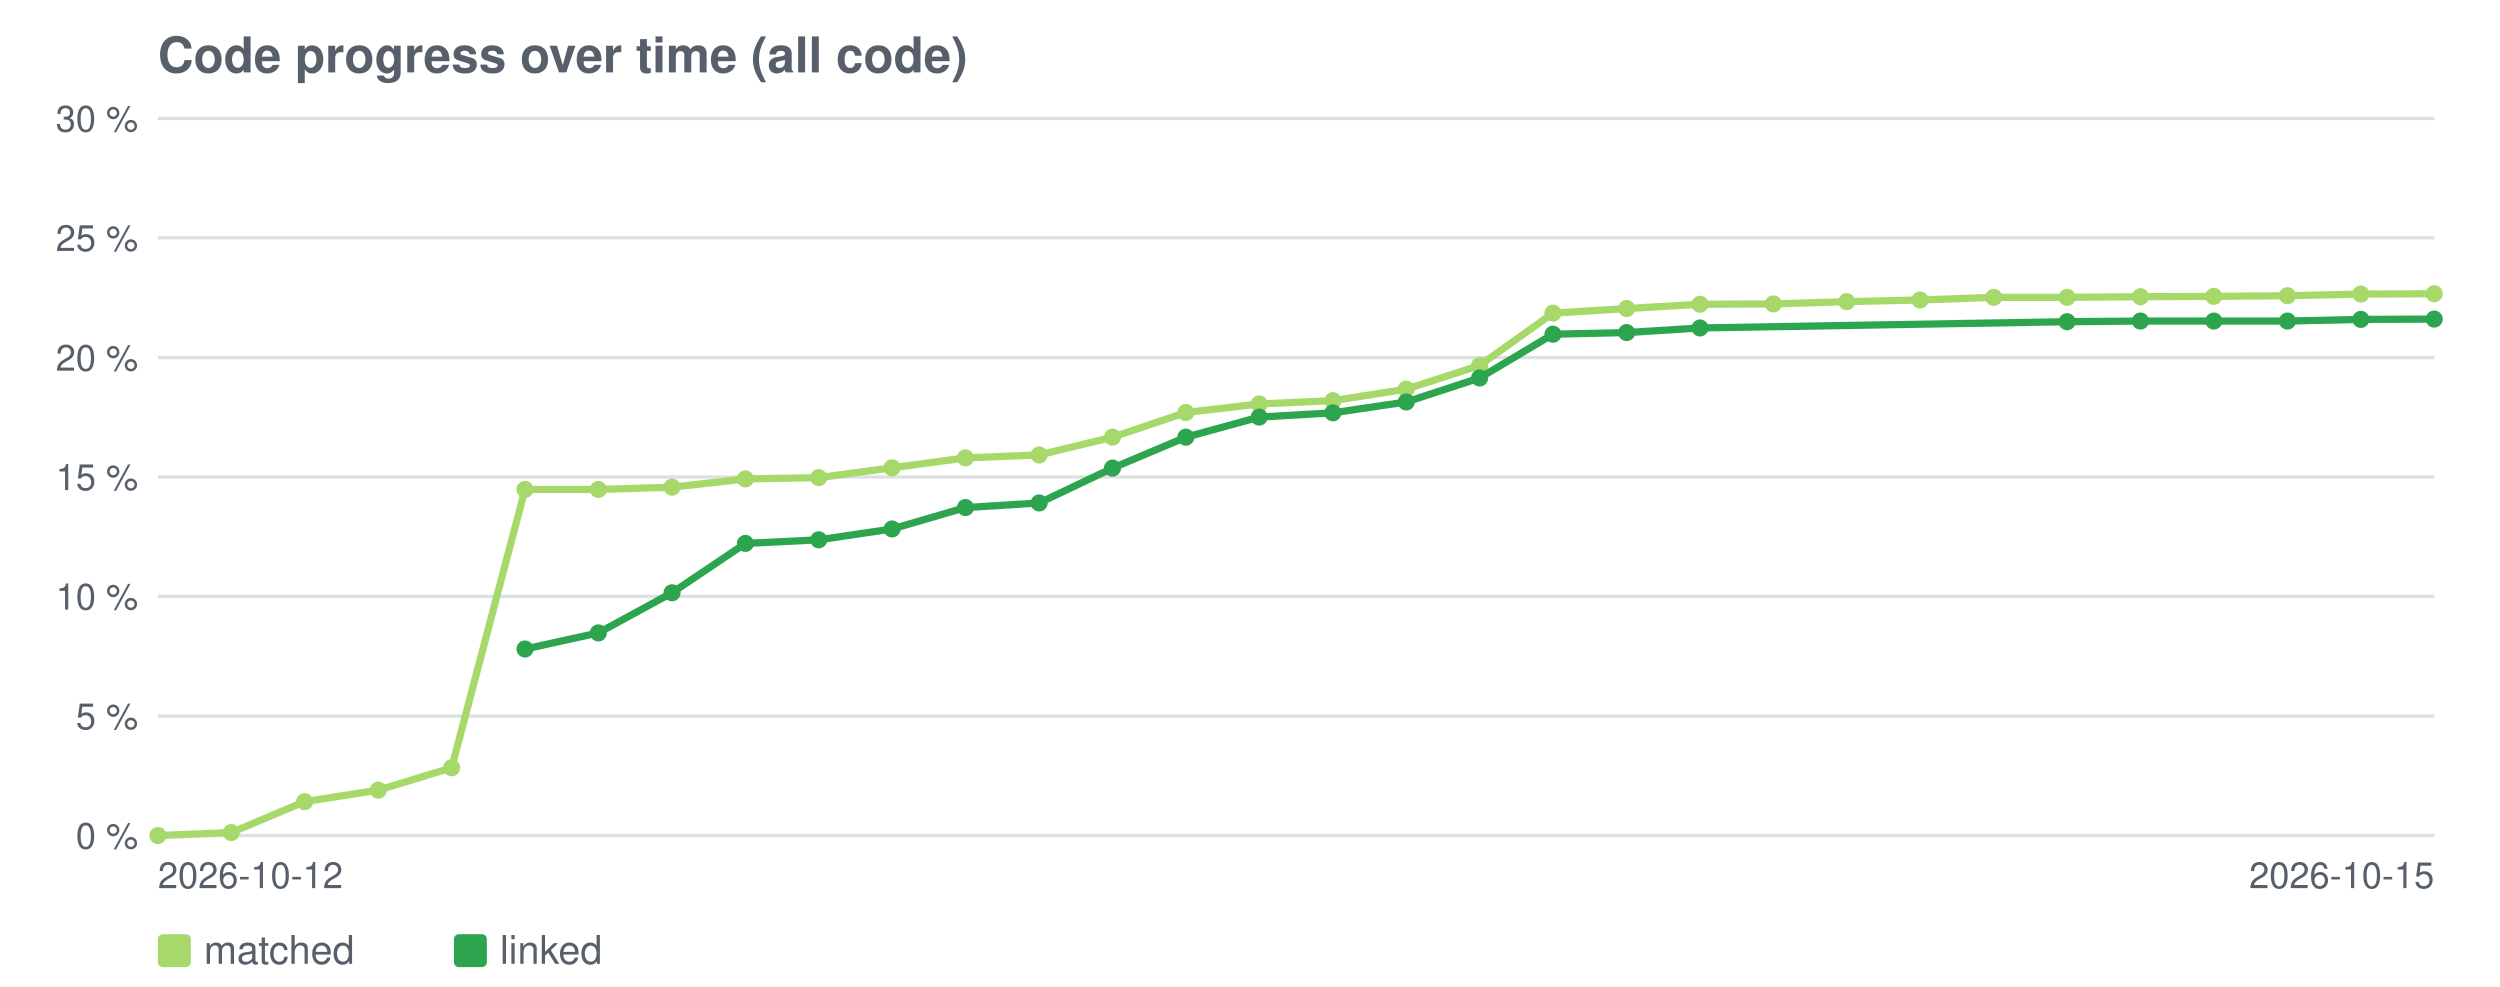
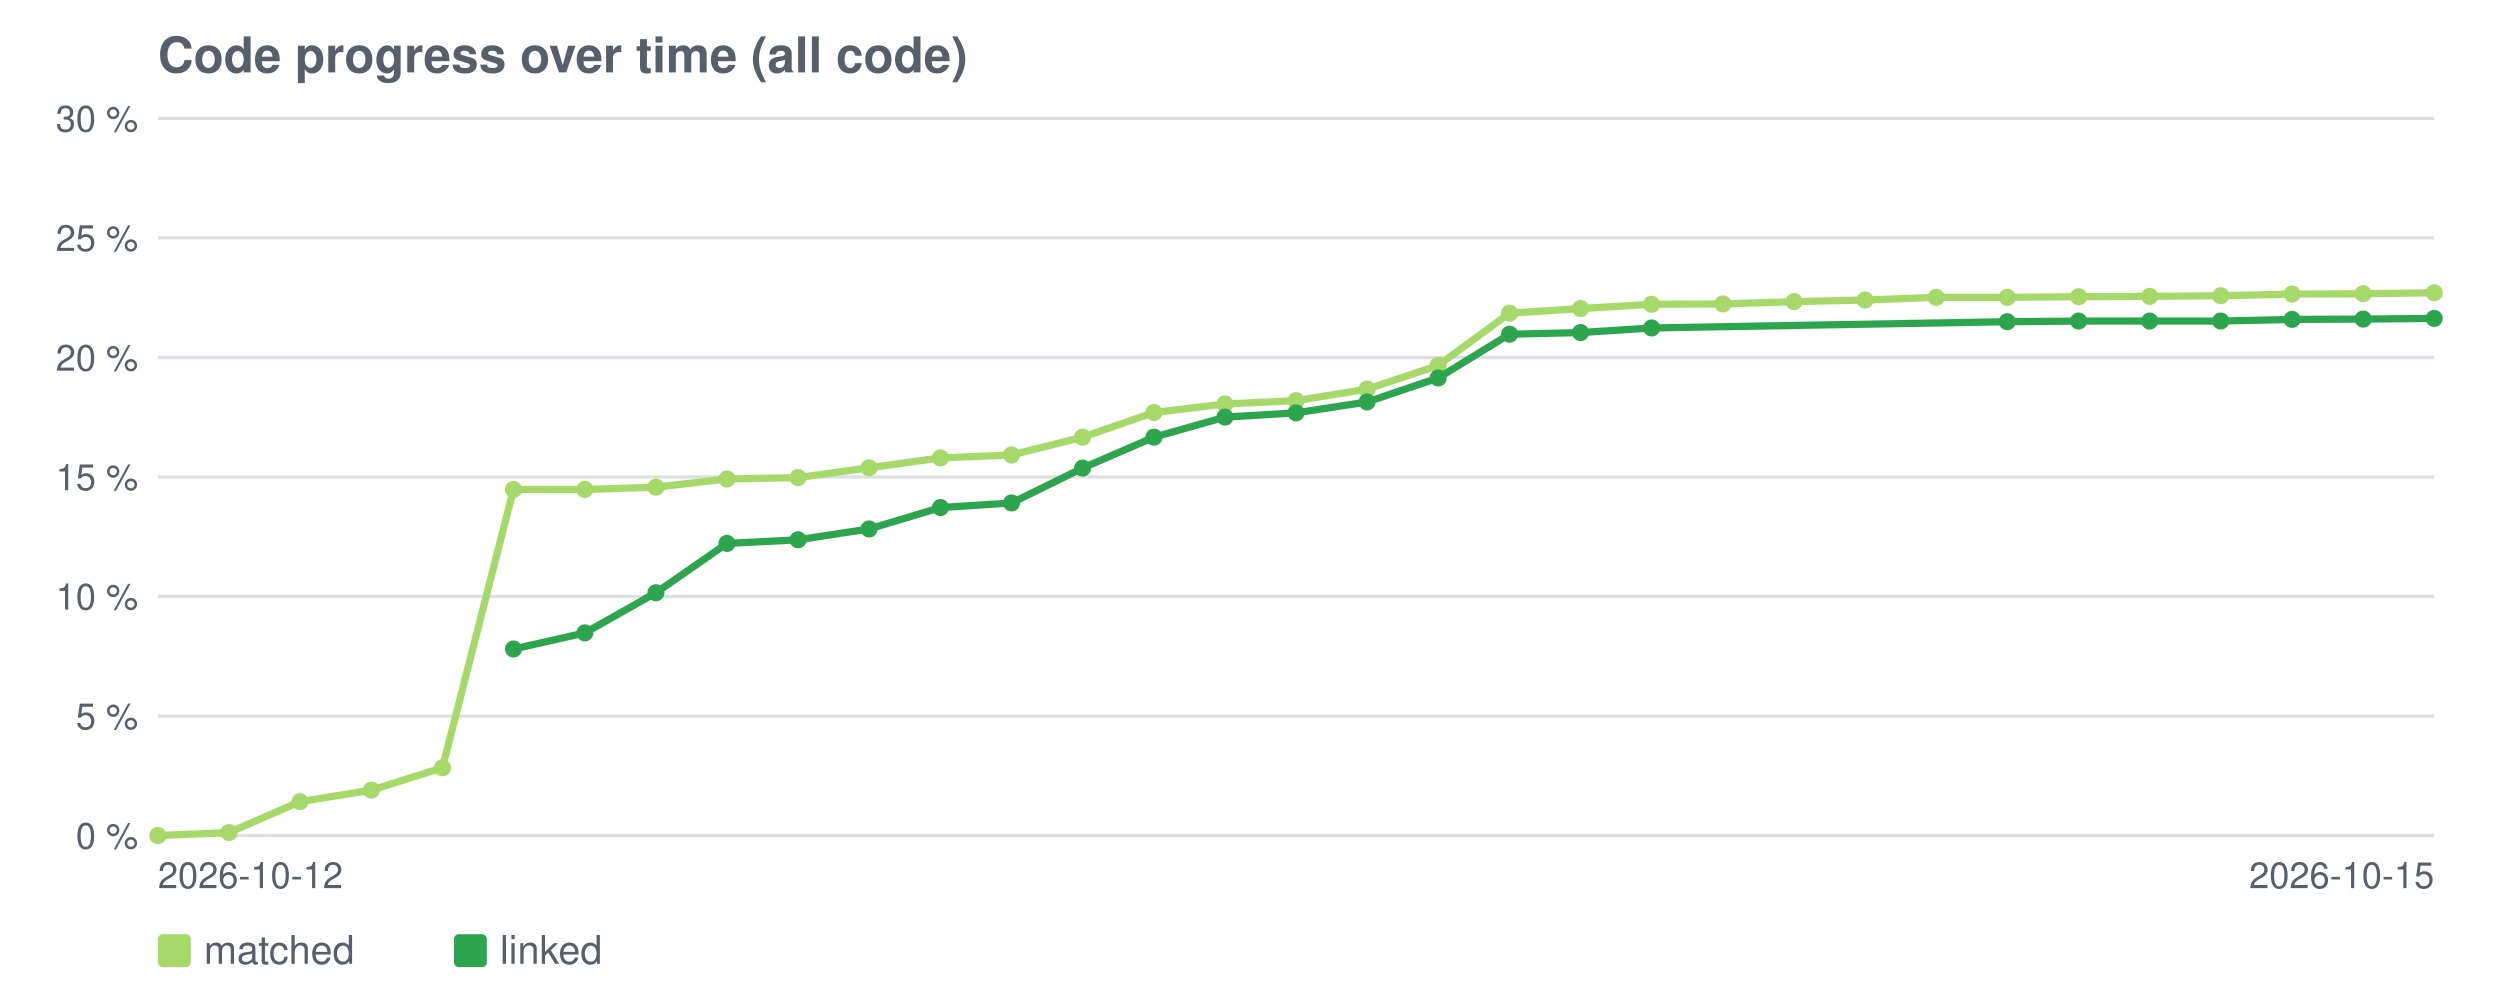
<svg xmlns="http://www.w3.org/2000/svg" width="760" height="300" viewBox="0 0 760 300" font-family="-apple-system, Segoe UI, Helvetica, Arial, sans-serif">
  <text x="48" y="22" font-size="15" font-weight="600" fill="#57606a">Code progress over time (all code)</text>
  <line x1="48" y1="254.0" x2="740" y2="254.0" stroke="#8c959f" stroke-opacity="0.3" />
  <text x="42" y="258.0" font-size="11" fill="#57606a" text-anchor="end">0 %</text>
  <line x1="48" y1="217.7" x2="740" y2="217.7" stroke="#8c959f" stroke-opacity="0.3" />
  <text x="42" y="221.7" font-size="11" fill="#57606a" text-anchor="end">5 %</text>
  <line x1="48" y1="181.3" x2="740" y2="181.3" stroke="#8c959f" stroke-opacity="0.3" />
  <text x="42" y="185.3" font-size="11" fill="#57606a" text-anchor="end">10 %</text>
  <line x1="48" y1="145.0" x2="740" y2="145.0" stroke="#8c959f" stroke-opacity="0.3" />
  <text x="42" y="149.0" font-size="11" fill="#57606a" text-anchor="end">15 %</text>
  <line x1="48" y1="108.7" x2="740" y2="108.7" stroke="#8c959f" stroke-opacity="0.3" />
  <text x="42" y="112.7" font-size="11" fill="#57606a" text-anchor="end">20 %</text>
  <line x1="48" y1="72.3" x2="740" y2="72.3" stroke="#8c959f" stroke-opacity="0.3" />
  <text x="42" y="76.3" font-size="11" fill="#57606a" text-anchor="end">25 %</text>
  <line x1="48" y1="36.0" x2="740" y2="36.0" stroke="#8c959f" stroke-opacity="0.3" />
  <text x="42" y="40.0" font-size="11" fill="#57606a" text-anchor="end">30 %</text>
-   <polyline points="48.0,254.0 70.3,253.1 92.6,243.7 115.0,240.2 137.3,233.4 159.6,148.8 181.9,148.8 204.3,148.1 226.6,145.6 248.9,145.2 271.2,142.2 293.5,139.2 315.9,138.3 338.2,132.9 360.5,125.4 382.8,122.8 405.2,121.8 427.5,118.3 449.8,111.1 472.1,95.2 494.5,93.8 516.8,92.5 539.1,92.4 561.4,91.7 583.7,91.2 606.1,90.4 628.4,90.4 650.7,90.2 673.0,90.1 695.4,89.9 717.7,89.4 740.0,89.3" fill="none" stroke="#a6d96a" stroke-width="2.2" />
+   <polyline points="48.0,254.0 69.6,253.1 91.2,243.7 112.9,240.2 134.5,233.4 156.1,148.8 177.8,148.8 199.4,148.1 221.0,145.6 242.6,145.2 264.2,142.2 285.9,139.2 307.5,138.3 329.1,132.9 350.8,125.4 372.4,122.8 394.0,121.8 415.6,118.3 437.2,111.1 458.9,95.2 480.5,93.8 502.1,92.5 523.8,92.4 545.4,91.7 567.0,91.2 588.6,90.4 610.2,90.4 631.9,90.2 653.5,90.1 675.1,89.9 696.8,89.4 718.4,89.3 740.0,89.0" fill="none" stroke="#a6d96a" stroke-width="2.2" />
  <circle cx="48.0" cy="254.0" r="2.6" fill="#a6d96a" />
-   <circle cx="70.3" cy="253.1" r="2.6" fill="#a6d96a" />
-   <circle cx="92.6" cy="243.7" r="2.6" fill="#a6d96a" />
-   <circle cx="115.0" cy="240.2" r="2.6" fill="#a6d96a" />
-   <circle cx="137.3" cy="233.4" r="2.6" fill="#a6d96a" />
-   <circle cx="159.6" cy="148.8" r="2.6" fill="#a6d96a" />
-   <circle cx="181.9" cy="148.8" r="2.6" fill="#a6d96a" />
-   <circle cx="204.3" cy="148.1" r="2.6" fill="#a6d96a" />
-   <circle cx="226.6" cy="145.6" r="2.6" fill="#a6d96a" />
-   <circle cx="248.9" cy="145.2" r="2.6" fill="#a6d96a" />
-   <circle cx="271.2" cy="142.2" r="2.6" fill="#a6d96a" />
-   <circle cx="293.5" cy="139.2" r="2.6" fill="#a6d96a" />
-   <circle cx="315.9" cy="138.3" r="2.6" fill="#a6d96a" />
-   <circle cx="338.2" cy="132.9" r="2.6" fill="#a6d96a" />
-   <circle cx="360.5" cy="125.4" r="2.6" fill="#a6d96a" />
-   <circle cx="382.8" cy="122.8" r="2.6" fill="#a6d96a" />
-   <circle cx="405.2" cy="121.8" r="2.6" fill="#a6d96a" />
-   <circle cx="427.5" cy="118.3" r="2.6" fill="#a6d96a" />
-   <circle cx="449.8" cy="111.1" r="2.6" fill="#a6d96a" />
-   <circle cx="472.1" cy="95.2" r="2.6" fill="#a6d96a" />
-   <circle cx="494.5" cy="93.8" r="2.6" fill="#a6d96a" />
-   <circle cx="516.8" cy="92.5" r="2.6" fill="#a6d96a" />
-   <circle cx="539.1" cy="92.4" r="2.6" fill="#a6d96a" />
-   <circle cx="561.4" cy="91.7" r="2.6" fill="#a6d96a" />
-   <circle cx="583.7" cy="91.2" r="2.6" fill="#a6d96a" />
-   <circle cx="606.1" cy="90.4" r="2.6" fill="#a6d96a" />
-   <circle cx="628.4" cy="90.4" r="2.6" fill="#a6d96a" />
-   <circle cx="650.7" cy="90.2" r="2.6" fill="#a6d96a" />
-   <circle cx="673.0" cy="90.1" r="2.6" fill="#a6d96a" />
-   <circle cx="695.4" cy="89.9" r="2.6" fill="#a6d96a" />
-   <circle cx="717.7" cy="89.4" r="2.6" fill="#a6d96a" />
-   <circle cx="740.0" cy="89.3" r="2.6" fill="#a6d96a" />
+   <circle cx="69.6" cy="253.1" r="2.6" fill="#a6d96a" />
+   <circle cx="91.2" cy="243.7" r="2.6" fill="#a6d96a" />
+   <circle cx="112.9" cy="240.2" r="2.6" fill="#a6d96a" />
+   <circle cx="134.5" cy="233.4" r="2.6" fill="#a6d96a" />
+   <circle cx="156.1" cy="148.8" r="2.6" fill="#a6d96a" />
+   <circle cx="177.8" cy="148.8" r="2.6" fill="#a6d96a" />
+   <circle cx="199.4" cy="148.1" r="2.6" fill="#a6d96a" />
+   <circle cx="221.0" cy="145.6" r="2.6" fill="#a6d96a" />
+   <circle cx="242.6" cy="145.2" r="2.6" fill="#a6d96a" />
+   <circle cx="264.2" cy="142.2" r="2.6" fill="#a6d96a" />
+   <circle cx="285.9" cy="139.2" r="2.6" fill="#a6d96a" />
+   <circle cx="307.5" cy="138.3" r="2.6" fill="#a6d96a" />
+   <circle cx="329.1" cy="132.9" r="2.6" fill="#a6d96a" />
+   <circle cx="350.8" cy="125.4" r="2.6" fill="#a6d96a" />
+   <circle cx="372.4" cy="122.8" r="2.6" fill="#a6d96a" />
+   <circle cx="394.0" cy="121.8" r="2.6" fill="#a6d96a" />
+   <circle cx="415.6" cy="118.3" r="2.6" fill="#a6d96a" />
+   <circle cx="437.2" cy="111.1" r="2.6" fill="#a6d96a" />
+   <circle cx="458.9" cy="95.2" r="2.6" fill="#a6d96a" />
+   <circle cx="480.5" cy="93.8" r="2.6" fill="#a6d96a" />
+   <circle cx="502.1" cy="92.5" r="2.6" fill="#a6d96a" />
+   <circle cx="523.8" cy="92.4" r="2.6" fill="#a6d96a" />
+   <circle cx="545.4" cy="91.7" r="2.6" fill="#a6d96a" />
+   <circle cx="567.0" cy="91.2" r="2.6" fill="#a6d96a" />
+   <circle cx="588.6" cy="90.4" r="2.6" fill="#a6d96a" />
+   <circle cx="610.2" cy="90.4" r="2.6" fill="#a6d96a" />
+   <circle cx="631.9" cy="90.2" r="2.6" fill="#a6d96a" />
+   <circle cx="653.5" cy="90.1" r="2.6" fill="#a6d96a" />
+   <circle cx="675.1" cy="89.9" r="2.6" fill="#a6d96a" />
+   <circle cx="696.8" cy="89.4" r="2.6" fill="#a6d96a" />
+   <circle cx="718.4" cy="89.3" r="2.6" fill="#a6d96a" />
+   <circle cx="740.0" cy="89.0" r="2.6" fill="#a6d96a" />
  <rect x="48" y="284" width="10" height="10" rx="1.5" fill="#a6d96a" />
  <text x="62" y="293" font-size="12" fill="#57606a">matched</text>
-   <polyline points="159.6,197.3 181.9,192.4 204.3,180.2 226.6,165.2 248.9,164.1 271.2,160.8 293.5,154.3 315.9,152.9 338.2,142.3 360.5,132.9 382.8,126.8 405.2,125.5 427.5,122.2 449.8,114.9 472.1,101.6 494.5,101.1 516.8,99.7 628.4,97.8 650.7,97.6 673.0,97.6 695.4,97.6 717.7,97.1 740.0,97.0" fill="none" stroke="#2da44e" stroke-width="2.2" />
-   <circle cx="159.6" cy="197.3" r="2.6" fill="#2da44e" />
-   <circle cx="181.9" cy="192.4" r="2.6" fill="#2da44e" />
-   <circle cx="204.3" cy="180.2" r="2.6" fill="#2da44e" />
-   <circle cx="226.6" cy="165.2" r="2.6" fill="#2da44e" />
-   <circle cx="248.9" cy="164.1" r="2.6" fill="#2da44e" />
-   <circle cx="271.2" cy="160.8" r="2.6" fill="#2da44e" />
-   <circle cx="293.5" cy="154.3" r="2.6" fill="#2da44e" />
-   <circle cx="315.9" cy="152.9" r="2.6" fill="#2da44e" />
-   <circle cx="338.2" cy="142.3" r="2.6" fill="#2da44e" />
-   <circle cx="360.5" cy="132.9" r="2.6" fill="#2da44e" />
-   <circle cx="382.8" cy="126.8" r="2.6" fill="#2da44e" />
-   <circle cx="405.2" cy="125.5" r="2.6" fill="#2da44e" />
-   <circle cx="427.5" cy="122.2" r="2.6" fill="#2da44e" />
-   <circle cx="449.8" cy="114.9" r="2.6" fill="#2da44e" />
-   <circle cx="472.1" cy="101.6" r="2.6" fill="#2da44e" />
-   <circle cx="494.5" cy="101.1" r="2.6" fill="#2da44e" />
-   <circle cx="516.8" cy="99.7" r="2.6" fill="#2da44e" />
-   <circle cx="628.4" cy="97.8" r="2.6" fill="#2da44e" />
-   <circle cx="650.7" cy="97.6" r="2.6" fill="#2da44e" />
-   <circle cx="673.0" cy="97.6" r="2.6" fill="#2da44e" />
-   <circle cx="695.4" cy="97.6" r="2.6" fill="#2da44e" />
-   <circle cx="717.7" cy="97.1" r="2.6" fill="#2da44e" />
-   <circle cx="740.0" cy="97.0" r="2.6" fill="#2da44e" />
+   <polyline points="156.1,197.3 177.8,192.4 199.4,180.2 221.0,165.2 242.6,164.1 264.2,160.8 285.9,154.3 307.5,152.9 329.1,142.3 350.8,132.9 372.4,126.8 394.0,125.5 415.6,122.2 437.2,114.9 458.9,101.6 480.5,101.1 502.1,99.7 610.2,97.8 631.9,97.6 653.5,97.6 675.1,97.6 696.8,97.1 718.4,97.0 740.0,96.8" fill="none" stroke="#2da44e" stroke-width="2.2" />
+   <circle cx="156.1" cy="197.3" r="2.6" fill="#2da44e" />
+   <circle cx="177.8" cy="192.4" r="2.6" fill="#2da44e" />
+   <circle cx="199.4" cy="180.2" r="2.6" fill="#2da44e" />
+   <circle cx="221.0" cy="165.2" r="2.6" fill="#2da44e" />
+   <circle cx="242.6" cy="164.1" r="2.6" fill="#2da44e" />
+   <circle cx="264.2" cy="160.8" r="2.6" fill="#2da44e" />
+   <circle cx="285.9" cy="154.3" r="2.6" fill="#2da44e" />
+   <circle cx="307.5" cy="152.9" r="2.6" fill="#2da44e" />
+   <circle cx="329.1" cy="142.3" r="2.6" fill="#2da44e" />
+   <circle cx="350.8" cy="132.9" r="2.6" fill="#2da44e" />
+   <circle cx="372.4" cy="126.8" r="2.6" fill="#2da44e" />
+   <circle cx="394.0" cy="125.5" r="2.6" fill="#2da44e" />
+   <circle cx="415.6" cy="122.2" r="2.6" fill="#2da44e" />
+   <circle cx="437.2" cy="114.9" r="2.6" fill="#2da44e" />
+   <circle cx="458.9" cy="101.6" r="2.6" fill="#2da44e" />
+   <circle cx="480.5" cy="101.1" r="2.6" fill="#2da44e" />
+   <circle cx="502.1" cy="99.7" r="2.6" fill="#2da44e" />
+   <circle cx="610.2" cy="97.8" r="2.6" fill="#2da44e" />
+   <circle cx="631.9" cy="97.6" r="2.6" fill="#2da44e" />
+   <circle cx="653.5" cy="97.6" r="2.6" fill="#2da44e" />
+   <circle cx="675.1" cy="97.6" r="2.6" fill="#2da44e" />
+   <circle cx="696.8" cy="97.1" r="2.6" fill="#2da44e" />
+   <circle cx="718.4" cy="97.0" r="2.6" fill="#2da44e" />
+   <circle cx="740.0" cy="96.8" r="2.6" fill="#2da44e" />
  <rect x="138" y="284" width="10" height="10" rx="1.5" fill="#2da44e" />
  <text x="152" y="293" font-size="12" fill="#57606a">linked</text>
  <text x="48" y="270" font-size="11" fill="#57606a">2026-10-12</text>
  <text x="740" y="270" font-size="11" fill="#57606a" text-anchor="end">2026-10-15</text>
</svg>
